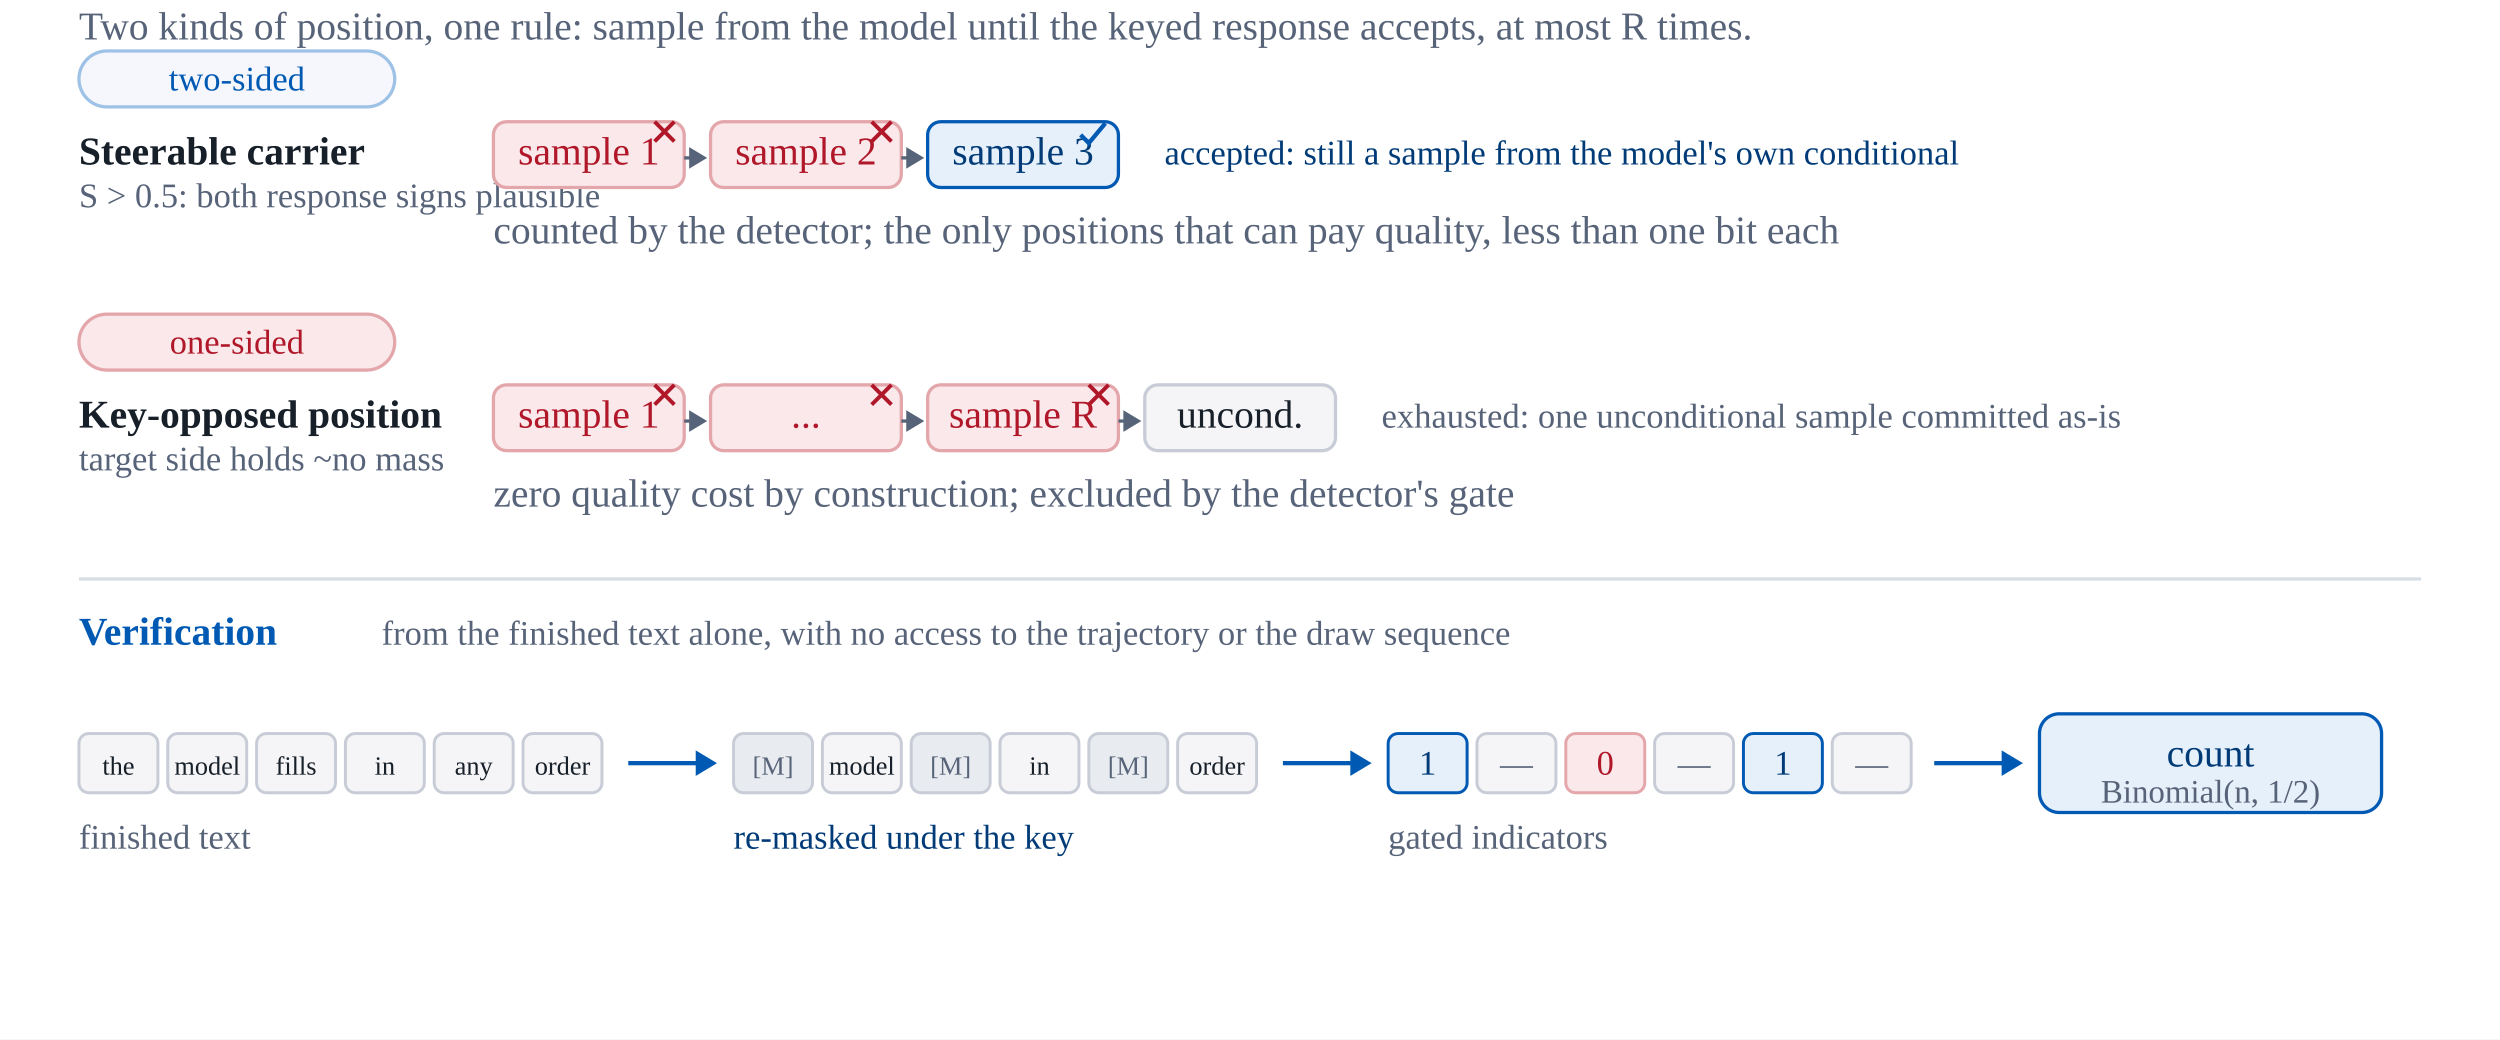
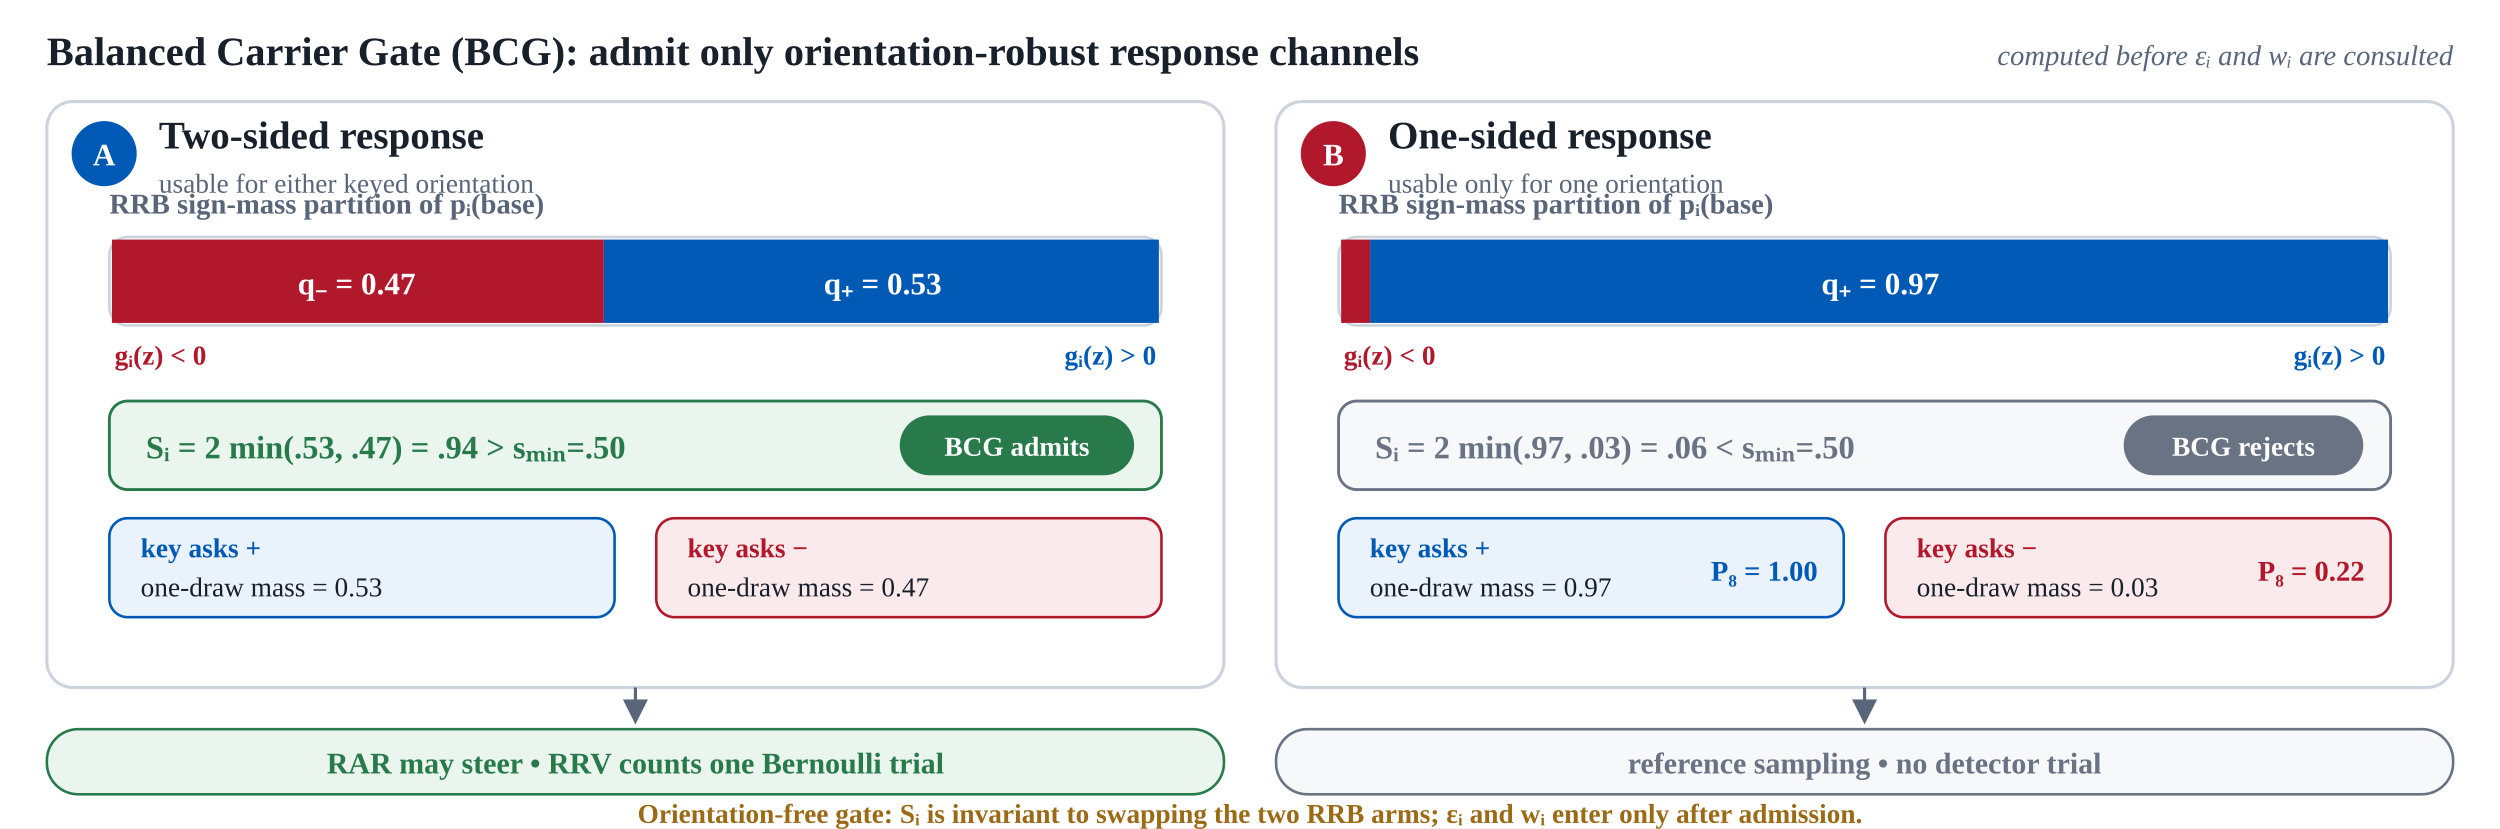
- <svg xmlns="http://www.w3.org/2000/svg" width="760" height="316" preserveAspectRatio="xMinYMin meet" viewBox="0 0 760 316" version="1.0" fill-rule="evenodd">
-   <clipPath id="clip">
-     <rect x="0" y="0" width="760" height="316" />
-   </clipPath>
-   <g id="group" transform="scale(1,-1) translate(0,-316)" style="clip-path: url(#clip)">
-     <g transform="">
-       <rect x="0" y="0" width="760" height="316" style="stroke: none; stroke-linecap: butt; stroke-width: 1; fill: rgb(100%,100%,100%); fill-rule: evenodd;" />
-       <text x="24" y="304" style="font-family: 'Times New Roman'; font-size: 12px;fill: rgb(34%,39%,47%); stroke:none;" transform="translate(0,608) scale(1,-1)">Two kinds of position, one rule: sample from the model until the keyed response accepts, at most R times.</text>
-       <rect x="24" y="283.5" width="96" height="17.0" rx="8.5" ry="8.5" style="stroke: rgb(62%,76%,90%); stroke-linecap: butt; stroke-width: 1; fill: rgb(96%,97%,99%); fill-rule: evenodd;" />
-       <text x="51.295" y="288.5" style="font-family: 'Times New Roman'; font-size: 10.5px;fill: rgb(0%,35%,70%); stroke:none;" transform="translate(0,577) scale(1,-1)">two-sided</text>
-       <text x="24" y="266" style="font-family: 'Times New Roman'; font-weight: bold; font-size: 12px;fill: rgb(9%,12%,16%); stroke:none;" transform="translate(0,532) scale(1,-1)">Steerable carrier</text>
-       <text x="24" y="253" style="font-family: 'Times New Roman'; font-size: 10.5px;fill: rgb(34%,39%,47%); stroke:none;" transform="translate(0,506) scale(1,-1)">S &gt; 0.5: both response signs plausible</text>
-       <rect x="150" y="259" width="58" height="20" rx="4" ry="4" style="stroke: rgb(89%,65%,67%); stroke-linecap: butt; stroke-width: 1; fill: rgb(98%,91%,92%); fill-rule: evenodd;" />
-       <text x="157.505" y="266" style="font-family: 'Times New Roman'; font-size: 12px;fill: rgb(69%,9%,16%); stroke:none;" transform="translate(0,532) scale(1,-1)">sample 1</text>
-       <path d="M 199,273 L 205,279 Z" style="stroke: rgb(69%,9%,16%); stroke-linecap: butt; stroke-width: 1.2;" />
-       <path d="M 199,279 L 205,273 Z" style="stroke: rgb(69%,9%,16%); stroke-linecap: butt; stroke-width: 1.2;" />
-       <path d="M 208,268 L 210,268 Z" style="stroke: rgb(34%,39%,47%); stroke-linecap: butt; stroke-width: 1;" />
-       <polygon points="214 268, 210 270.4, 210 265.6" style="stroke: rgb(34%,39%,47%); stroke-linecap: butt; stroke-width: 1; fill: rgb(34%,39%,47%); fill-rule: evenodd;" />
-       <rect x="216" y="259" width="58" height="20" rx="4" ry="4" style="stroke: rgb(89%,65%,67%); stroke-linecap: butt; stroke-width: 1; fill: rgb(98%,91%,92%); fill-rule: evenodd;" />
-       <text x="223.505" y="266" style="font-family: 'Times New Roman'; font-size: 12px;fill: rgb(69%,9%,16%); stroke:none;" transform="translate(0,532) scale(1,-1)">sample 2</text>
-       <path d="M 265,273 L 271,279 Z" style="stroke: rgb(69%,9%,16%); stroke-linecap: butt; stroke-width: 1.2;" />
-       <path d="M 265,279 L 271,273 Z" style="stroke: rgb(69%,9%,16%); stroke-linecap: butt; stroke-width: 1.2;" />
-       <path d="M 274,268 L 276,268 Z" style="stroke: rgb(34%,39%,47%); stroke-linecap: butt; stroke-width: 1;" />
-       <polygon points="280 268, 276 270.4, 276 265.6" style="stroke: rgb(34%,39%,47%); stroke-linecap: butt; stroke-width: 1; fill: rgb(34%,39%,47%); fill-rule: evenodd;" />
-       <rect x="282" y="259" width="58" height="20" rx="4" ry="4" style="stroke: rgb(0%,35%,70%); stroke-linecap: butt; stroke-width: 1; fill: rgb(90%,94%,98%); fill-rule: evenodd;" />
-       <text x="289.505" y="266" style="font-family: 'Times New Roman'; font-size: 12px;fill: rgb(0%,23%,47%); stroke:none;" transform="translate(0,532) scale(1,-1)">sample 3</text>
-       <path d="M 328.5 275 L 331 272.5 L 336 278.5 " style="stroke: rgb(0%,35%,70%); stroke-linecap: butt; stroke-width: 1.3; fill: none; fill-rule: evenodd;" />
-       <text x="354" y="266" style="font-family: 'Times New Roman'; font-size: 10.5px;fill: rgb(0%,23%,47%); stroke:none;" transform="translate(0,532) scale(1,-1)">accepted: still a sample from the model's own conditional</text>
-       <text x="150" y="242" style="font-family: 'Times New Roman'; font-size: 12px;fill: rgb(34%,39%,47%); stroke:none;" transform="translate(0,484) scale(1,-1)">counted by the detector; the only positions that can pay quality, less than one bit each</text>
-       <rect x="24" y="203.5" width="96" height="17.0" rx="8.5" ry="8.5" style="stroke: rgb(89%,65%,67%); stroke-linecap: butt; stroke-width: 1; fill: rgb(98%,91%,92%); fill-rule: evenodd;" />
-       <text x="51.59" y="208.5" style="font-family: 'Times New Roman'; font-size: 10.5px;fill: rgb(69%,9%,16%); stroke:none;" transform="translate(0,417) scale(1,-1)">one-sided</text>
-       <text x="24" y="186" style="font-family: 'Times New Roman'; font-weight: bold; font-size: 12px;fill: rgb(9%,12%,16%); stroke:none;" transform="translate(0,372) scale(1,-1)">Key-opposed position</text>
-       <text x="24" y="173" style="font-family: 'Times New Roman'; font-size: 10.5px;fill: rgb(34%,39%,47%); stroke:none;" transform="translate(0,346) scale(1,-1)">target side holds ~no mass</text>
-       <rect x="150" y="179" width="58" height="20" rx="4" ry="4" style="stroke: rgb(89%,65%,67%); stroke-linecap: butt; stroke-width: 1; fill: rgb(98%,91%,92%); fill-rule: evenodd;" />
-       <text x="157.505" y="186" style="font-family: 'Times New Roman'; font-size: 12px;fill: rgb(69%,9%,16%); stroke:none;" transform="translate(0,372) scale(1,-1)">sample 1</text>
-       <path d="M 199,193 L 205,199 Z" style="stroke: rgb(69%,9%,16%); stroke-linecap: butt; stroke-width: 1.2;" />
-       <path d="M 199,199 L 205,193 Z" style="stroke: rgb(69%,9%,16%); stroke-linecap: butt; stroke-width: 1.2;" />
-       <path d="M 208,188 L 210,188 Z" style="stroke: rgb(34%,39%,47%); stroke-linecap: butt; stroke-width: 1;" />
-       <polygon points="214 188, 210 190.4, 210 185.6" style="stroke: rgb(34%,39%,47%); stroke-linecap: butt; stroke-width: 1; fill: rgb(34%,39%,47%); fill-rule: evenodd;" />
-       <rect x="216" y="179" width="58" height="20" rx="4" ry="4" style="stroke: rgb(89%,65%,67%); stroke-linecap: butt; stroke-width: 1; fill: rgb(98%,91%,92%); fill-rule: evenodd;" />
-       <text x="240.5" y="186" style="font-family: 'Times New Roman'; font-size: 12px;fill: rgb(69%,9%,16%); stroke:none;" transform="translate(0,372) scale(1,-1)">...</text>
-       <path d="M 265,193 L 271,199 Z" style="stroke: rgb(69%,9%,16%); stroke-linecap: butt; stroke-width: 1.2;" />
-       <path d="M 265,199 L 271,193 Z" style="stroke: rgb(69%,9%,16%); stroke-linecap: butt; stroke-width: 1.2;" />
-       <path d="M 274,188 L 276,188 Z" style="stroke: rgb(34%,39%,47%); stroke-linecap: butt; stroke-width: 1;" />
-       <polygon points="280 188, 276 190.4, 276 185.6" style="stroke: rgb(34%,39%,47%); stroke-linecap: butt; stroke-width: 1; fill: rgb(34%,39%,47%); fill-rule: evenodd;" />
-       <rect x="282" y="179" width="58" height="20" rx="4" ry="4" style="stroke: rgb(89%,65%,67%); stroke-linecap: butt; stroke-width: 1; fill: rgb(98%,91%,92%); fill-rule: evenodd;" />
-       <text x="288.503" y="186" style="font-family: 'Times New Roman'; font-size: 12px;fill: rgb(69%,9%,16%); stroke:none;" transform="translate(0,372) scale(1,-1)">sample R</text>
-       <path d="M 331,193 L 337,199 Z" style="stroke: rgb(69%,9%,16%); stroke-linecap: butt; stroke-width: 1.2;" />
-       <path d="M 331,199 L 337,193 Z" style="stroke: rgb(69%,9%,16%); stroke-linecap: butt; stroke-width: 1.2;" />
-       <path d="M 340,188 L 342,188 Z" style="stroke: rgb(34%,39%,47%); stroke-linecap: butt; stroke-width: 1;" />
-       <polygon points="346 188, 342 190.4, 342 185.6" style="stroke: rgb(34%,39%,47%); stroke-linecap: butt; stroke-width: 1; fill: rgb(34%,39%,47%); fill-rule: evenodd;" />
-       <rect x="348" y="179" width="58" height="20" rx="4" ry="4" style="stroke: rgb(78%,80%,84%); stroke-linecap: butt; stroke-width: 1; fill: rgb(96%,96%,97%); fill-rule: evenodd;" />
-       <text x="357.837" y="186" style="font-family: 'Times New Roman'; font-size: 12px;fill: rgb(9%,12%,16%); stroke:none;" transform="translate(0,372) scale(1,-1)">uncond.</text>
-       <text x="420" y="186" style="font-family: 'Times New Roman'; font-size: 10.5px;fill: rgb(34%,39%,47%); stroke:none;" transform="translate(0,372) scale(1,-1)">exhausted: one unconditional sample committed as-is</text>
-       <text x="150" y="162" style="font-family: 'Times New Roman'; font-size: 12px;fill: rgb(34%,39%,47%); stroke:none;" transform="translate(0,324) scale(1,-1)">zero quality cost by construction; excluded by the detector's gate</text>
-       <path d="M 24,140 L 736,140 Z" style="stroke: rgb(84%,87%,90%); stroke-linecap: butt; stroke-width: 1;" />
-       <text x="24" y="120" style="font-family: 'Times New Roman'; font-weight: bold; font-size: 12px;fill: rgb(0%,35%,70%); stroke:none;" transform="translate(0,240) scale(1,-1)">Verification</text>
-       <text x="116" y="120" style="font-family: 'Times New Roman'; font-size: 10.5px;fill: rgb(34%,39%,47%); stroke:none;" transform="translate(0,240) scale(1,-1)">from the finished text alone, with no access to the trajectory or the draw sequence</text>
-       <rect x="24" y="75" width="24" height="18" rx="3" ry="3" style="stroke: rgb(78%,80%,84%); stroke-linecap: butt; stroke-width: 0.9; fill: rgb(96%,96%,97%); fill-rule: evenodd;" />
-       <text x="31.113" y="80.5" style="font-family: 'Times New Roman'; font-size: 8px;fill: rgb(9%,12%,16%); stroke:none;" transform="translate(0,161) scale(1,-1)">the</text>
-       <rect x="51" y="75" width="24" height="18" rx="3" ry="3" style="stroke: rgb(78%,80%,84%); stroke-linecap: butt; stroke-width: 0.9; fill: rgb(96%,96%,97%); fill-rule: evenodd;" />
-       <text x="53.002" y="80.5" style="font-family: 'Times New Roman'; font-size: 8px;fill: rgb(9%,12%,16%); stroke:none;" transform="translate(0,161) scale(1,-1)">model</text>
-       <rect x="78" y="75" width="24" height="18" rx="3" ry="3" style="stroke: rgb(78%,80%,84%); stroke-linecap: butt; stroke-width: 0.9; fill: rgb(96%,96%,97%); fill-rule: evenodd;" />
-       <text x="83.777" y="80.5" style="font-family: 'Times New Roman'; font-size: 8px;fill: rgb(9%,12%,16%); stroke:none;" transform="translate(0,161) scale(1,-1)">fills</text>
-       <rect x="105" y="75" width="24" height="18" rx="3" ry="3" style="stroke: rgb(78%,80%,84%); stroke-linecap: butt; stroke-width: 0.9; fill: rgb(96%,96%,97%); fill-rule: evenodd;" />
-       <text x="113.889" y="80.5" style="font-family: 'Times New Roman'; font-size: 8px;fill: rgb(9%,12%,16%); stroke:none;" transform="translate(0,161) scale(1,-1)">in</text>
-       <rect x="132" y="75" width="24" height="18" rx="3" ry="3" style="stroke: rgb(78%,80%,84%); stroke-linecap: butt; stroke-width: 0.9; fill: rgb(96%,96%,97%); fill-rule: evenodd;" />
-       <text x="138.225" y="80.5" style="font-family: 'Times New Roman'; font-size: 8px;fill: rgb(9%,12%,16%); stroke:none;" transform="translate(0,161) scale(1,-1)">any</text>
-       <rect x="159" y="75" width="24" height="18" rx="3" ry="3" style="stroke: rgb(78%,80%,84%); stroke-linecap: butt; stroke-width: 0.9; fill: rgb(96%,96%,97%); fill-rule: evenodd;" />
-       <text x="162.561" y="80.5" style="font-family: 'Times New Roman'; font-size: 8px;fill: rgb(9%,12%,16%); stroke:none;" transform="translate(0,161) scale(1,-1)">order</text>
-       <text x="24" y="58" style="font-family: 'Times New Roman'; font-size: 10.5px;fill: rgb(34%,39%,47%); stroke:none;" transform="translate(0,116) scale(1,-1)">finished text</text>
-       <path d="M 191,84 L 212,84 Z" style="stroke: rgb(0%,35%,70%); stroke-linecap: butt; stroke-width: 1.3;" />
-       <polygon points="217 84, 212 87, 212 81" style="stroke: rgb(0%,35%,70%); stroke-linecap: butt; stroke-width: 1; fill: rgb(0%,35%,70%); fill-rule: evenodd;" />
-       <rect x="223" y="75" width="24" height="18" rx="3" ry="3" style="stroke: rgb(78%,80%,84%); stroke-linecap: butt; stroke-width: 0.9; fill: rgb(91%,92%,94%); fill-rule: evenodd;" />
-       <text x="228.779" y="80.5" style="font-family: 'Times New Roman'; font-size: 8px;fill: rgb(34%,39%,47%); stroke:none;" transform="translate(0,161) scale(1,-1)">[M]</text>
-       <rect x="250" y="75" width="24" height="18" rx="3" ry="3" style="stroke: rgb(78%,80%,84%); stroke-linecap: butt; stroke-width: 0.9; fill: rgb(96%,96%,97%); fill-rule: evenodd;" />
-       <text x="252.002" y="80.5" style="font-family: 'Times New Roman'; font-size: 8px;fill: rgb(9%,12%,16%); stroke:none;" transform="translate(0,161) scale(1,-1)">model</text>
-       <rect x="277" y="75" width="24" height="18" rx="3" ry="3" style="stroke: rgb(78%,80%,84%); stroke-linecap: butt; stroke-width: 0.9; fill: rgb(91%,92%,94%); fill-rule: evenodd;" />
-       <text x="282.779" y="80.5" style="font-family: 'Times New Roman'; font-size: 8px;fill: rgb(34%,39%,47%); stroke:none;" transform="translate(0,161) scale(1,-1)">[M]</text>
-       <rect x="304" y="75" width="24" height="18" rx="3" ry="3" style="stroke: rgb(78%,80%,84%); stroke-linecap: butt; stroke-width: 0.9; fill: rgb(96%,96%,97%); fill-rule: evenodd;" />
-       <text x="312.889" y="80.5" style="font-family: 'Times New Roman'; font-size: 8px;fill: rgb(9%,12%,16%); stroke:none;" transform="translate(0,161) scale(1,-1)">in</text>
-       <rect x="331" y="75" width="24" height="18" rx="3" ry="3" style="stroke: rgb(78%,80%,84%); stroke-linecap: butt; stroke-width: 0.9; fill: rgb(91%,92%,94%); fill-rule: evenodd;" />
-       <text x="336.779" y="80.5" style="font-family: 'Times New Roman'; font-size: 8px;fill: rgb(34%,39%,47%); stroke:none;" transform="translate(0,161) scale(1,-1)">[M]</text>
-       <rect x="358" y="75" width="24" height="18" rx="3" ry="3" style="stroke: rgb(78%,80%,84%); stroke-linecap: butt; stroke-width: 0.9; fill: rgb(96%,96%,97%); fill-rule: evenodd;" />
-       <text x="361.561" y="80.5" style="font-family: 'Times New Roman'; font-size: 8px;fill: rgb(9%,12%,16%); stroke:none;" transform="translate(0,161) scale(1,-1)">order</text>
-       <text x="223" y="58" style="font-family: 'Times New Roman'; font-size: 10.5px;fill: rgb(0%,23%,47%); stroke:none;" transform="translate(0,116) scale(1,-1)">re-masked under the key</text>
-       <path d="M 390,84 L 411,84 Z" style="stroke: rgb(0%,35%,70%); stroke-linecap: butt; stroke-width: 1.3;" />
-       <polygon points="416 84, 411 87, 411 81" style="stroke: rgb(0%,35%,70%); stroke-linecap: butt; stroke-width: 1; fill: rgb(0%,35%,70%); fill-rule: evenodd;" />
-       <rect x="422" y="75" width="24" height="18" rx="3" ry="3" style="stroke: rgb(0%,35%,70%); stroke-linecap: butt; stroke-width: 0.9; fill: rgb(90%,94%,98%); fill-rule: evenodd;" />
-       <text x="431.375" y="80.5" style="font-family: 'Times New Roman'; font-size: 10.5px;fill: rgb(0%,23%,47%); stroke:none;" transform="translate(0,161) scale(1,-1)">1</text>
-       <rect x="449" y="75" width="24" height="18" rx="3" ry="3" style="stroke: rgb(78%,80%,84%); stroke-linecap: butt; stroke-width: 0.9; fill: rgb(96%,96%,97%); fill-rule: evenodd;" />
-       <text x="456.0" y="80.5" style="font-family: 'Times New Roman'; font-size: 10px;fill: rgb(34%,39%,47%); stroke:none;" transform="translate(0,161) scale(1,-1)">—</text>
-       <rect x="476" y="75" width="24" height="18" rx="3" ry="3" style="stroke: rgb(89%,65%,67%); stroke-linecap: butt; stroke-width: 0.9; fill: rgb(98%,91%,92%); fill-rule: evenodd;" />
-       <text x="485.375" y="80.5" style="font-family: 'Times New Roman'; font-size: 10.5px;fill: rgb(69%,9%,16%); stroke:none;" transform="translate(0,161) scale(1,-1)">0</text>
-       <rect x="503" y="75" width="24" height="18" rx="3" ry="3" style="stroke: rgb(78%,80%,84%); stroke-linecap: butt; stroke-width: 0.9; fill: rgb(96%,96%,97%); fill-rule: evenodd;" />
-       <text x="510.0" y="80.5" style="font-family: 'Times New Roman'; font-size: 10px;fill: rgb(34%,39%,47%); stroke:none;" transform="translate(0,161) scale(1,-1)">—</text>
-       <rect x="530" y="75" width="24" height="18" rx="3" ry="3" style="stroke: rgb(0%,35%,70%); stroke-linecap: butt; stroke-width: 0.9; fill: rgb(90%,94%,98%); fill-rule: evenodd;" />
-       <text x="539.375" y="80.5" style="font-family: 'Times New Roman'; font-size: 10.5px;fill: rgb(0%,23%,47%); stroke:none;" transform="translate(0,161) scale(1,-1)">1</text>
-       <rect x="557" y="75" width="24" height="18" rx="3" ry="3" style="stroke: rgb(78%,80%,84%); stroke-linecap: butt; stroke-width: 0.9; fill: rgb(96%,96%,97%); fill-rule: evenodd;" />
-       <text x="564.0" y="80.5" style="font-family: 'Times New Roman'; font-size: 10px;fill: rgb(34%,39%,47%); stroke:none;" transform="translate(0,161) scale(1,-1)">—</text>
-       <text x="422" y="58" style="font-family: 'Times New Roman'; font-size: 10.5px;fill: rgb(34%,39%,47%); stroke:none;" transform="translate(0,116) scale(1,-1)">gated indicators</text>
-       <path d="M 588,84 L 609,84 Z" style="stroke: rgb(0%,35%,70%); stroke-linecap: butt; stroke-width: 1.3;" />
-       <polygon points="614 84, 609 87, 609 81" style="stroke: rgb(0%,35%,70%); stroke-linecap: butt; stroke-width: 1; fill: rgb(0%,35%,70%); fill-rule: evenodd;" />
-       <rect x="620" y="69" width="104" height="30" rx="6" ry="6" style="stroke: rgb(0%,35%,70%); stroke-linecap: butt; stroke-width: 1; fill: rgb(90%,94%,98%); fill-rule: evenodd;" />
-       <text x="658.67" y="83" style="font-family: 'Times New Roman'; font-size: 12px;fill: rgb(0%,23%,47%); stroke:none;" transform="translate(0,166) scale(1,-1)">count</text>
-       <text x="638.67" y="72" style="font-family: 'Times New Roman'; font-size: 10px;fill: rgb(34%,39%,47%); stroke:none;" transform="translate(0,144) scale(1,-1)">Binomial(n, 1/2)</text>
-     </g>
-   </g>
+ <svg xmlns="http://www.w3.org/2000/svg" width="960" height="318" viewBox="0 0 960 318">
+   <defs>
+     <marker id="arrow" markerWidth="8" markerHeight="8" refX="7" refY="4" orient="auto" markerUnits="strokeWidth">
+       <path d="M0,0 L8,4 L0,8 z" fill="#596579" />
+     </marker>
+     <style>text { font-family: 'Times New Roman', 'Liberation Serif', serif; }</style>
+   </defs>
+   <rect width="100%" height="100%" fill="white" />
+   <text x="18" y="25" font-size="15.5" fill="#17202B" font-weight="bold" font-style="normal" text-anchor="start">Balanced Carrier Gate (BCG): admit only orientation-robust response channels</text>
+   <text x="942" y="25" font-size="11" fill="#596579" font-weight="normal" font-style="italic" text-anchor="end">computed before εᵢ and wᵢ are consulted</text>
+   <rect x="18" y="39" width="452" height="225" rx="10" fill="white" stroke="#CCD3DD" stroke-width="1.2" />
+   <rect x="490" y="39" width="452" height="225" rx="10" fill="white" stroke="#CCD3DD" stroke-width="1.2" />
+   <circle cx="40" cy="59" r="12" fill="#005AB5" stroke="#005AB5" stroke-width="1" />
+   <text x="40" y="63.5" font-size="12" fill="white" font-weight="bold" font-style="normal" text-anchor="middle">A</text>
+   <text x="61" y="57" font-size="15" fill="#17202B" font-weight="bold" font-style="normal" text-anchor="start">Two-sided response</text>
+   <text x="61" y="74" font-size="10.5" fill="#596579" font-weight="normal" font-style="normal" text-anchor="start">usable for either keyed orientation</text>
+   <circle cx="512" cy="59" r="12" fill="#B2182B" stroke="#B2182B" stroke-width="1" />
+   <text x="512" y="63.5" font-size="12" fill="white" font-weight="bold" font-style="normal" text-anchor="middle">B</text>
+   <text x="533" y="57" font-size="15" fill="#17202B" font-weight="bold" font-style="normal" text-anchor="start">One-sided response</text>
+   <text x="533" y="74" font-size="10.5" fill="#596579" font-weight="normal" font-style="normal" text-anchor="start">usable only for one orientation</text>
+   <text x="42" y="82" font-size="11" fill="#596579" font-weight="bold" font-style="normal" text-anchor="start">RRB sign-mass partition of pᵢ(base)</text>
+   <rect x="42" y="91" width="404" height="34" rx="7" fill="#F6F8FA" stroke="#CCD3DD" stroke-width="1" />
+   <path d="M43,92 h188.88 v32 h-188.88 z" fill="#B2182B" />
+   <path d="M231.88,92 h213.12 v32 h-213.12 z" fill="#005AB5" />
+   <text x="136.94" y="113" font-size="12" fill="white" font-weight="bold" font-style="normal" text-anchor="middle">q₋ = 0.47</text>
+   <text x="338.94" y="113" font-size="12" fill="white" font-weight="bold" font-style="normal" text-anchor="middle">q₊ = 0.53</text>
+   <text x="44" y="140" font-size="10.5" fill="#B2182B" font-weight="bold" font-style="normal" text-anchor="start">gᵢ(z) &lt; 0</text>
+   <text x="444" y="140" font-size="10.5" fill="#005AB5" font-weight="bold" font-style="normal" text-anchor="end">gᵢ(z) &gt; 0</text>
+   <rect x="42" y="154" width="404" height="34" rx="7" fill="#EAF5EE" stroke="#287A4B" stroke-width="1.1" />
+   <text x="56" y="176" font-size="12.5" fill="#287A4B" font-weight="bold" font-style="normal" text-anchor="start">Sᵢ = 2 min(.53, .47) = .94  &gt;  sₘᵢₙ=.50</text>
+   <rect x="346" y="160" width="89" height="22" rx="11" fill="#287A4B" stroke="#287A4B" stroke-width="1" />
+   <text x="390.5" y="175" font-size="10.5" fill="white" font-weight="bold" font-style="normal" text-anchor="middle">BCG admits</text>
+   <rect x="42" y="199" width="194" height="38" rx="7" fill="#EAF3FC" stroke="#005AB5" stroke-width="1" />
+   <text x="54" y="214" font-size="10.5" fill="#005AB5" font-weight="bold" font-style="normal" text-anchor="start">key asks +</text>
+   <text x="54" y="229" font-size="10.5" fill="#17202B" font-weight="normal" font-style="normal" text-anchor="start">one-draw mass = 0.53</text>
+   <rect x="252" y="199" width="194" height="38" rx="7" fill="#FBEAEC" stroke="#B2182B" stroke-width="1" />
+   <text x="264" y="214" font-size="10.5" fill="#B2182B" font-weight="bold" font-style="normal" text-anchor="start">key asks −</text>
+   <text x="264" y="229" font-size="10.5" fill="#17202B" font-weight="normal" font-style="normal" text-anchor="start">one-draw mass = 0.47</text>
+   <text x="514" y="82" font-size="11" fill="#596579" font-weight="bold" font-style="normal" text-anchor="start">RRB sign-mass partition of pᵢ(base)</text>
+   <rect x="514" y="91" width="404" height="34" rx="7" fill="#F6F8FA" stroke="#CCD3DD" stroke-width="1" />
+   <path d="M515,92 h11.12 v32 h-11.12 z" fill="#B2182B" />
+   <path d="M526.12,92 h390.88 v32 h-390.88 z" fill="#005AB5" />
+   <text x="722.06" y="113" font-size="12" fill="white" font-weight="bold" font-style="normal" text-anchor="middle">q₊ = 0.97</text>
+   <text x="516" y="140" font-size="10.5" fill="#B2182B" font-weight="bold" font-style="normal" text-anchor="start">gᵢ(z) &lt; 0</text>
+   <text x="916" y="140" font-size="10.5" fill="#005AB5" font-weight="bold" font-style="normal" text-anchor="end">gᵢ(z) &gt; 0</text>
+   <rect x="514" y="154" width="404" height="34" rx="7" fill="#F6F8FA" stroke="#697384" stroke-width="1.1" />
+   <text x="528" y="176" font-size="12.5" fill="#697384" font-weight="bold" font-style="normal" text-anchor="start">Sᵢ = 2 min(.97, .03) = .06  &lt;  sₘᵢₙ=.50</text>
+   <rect x="816" y="160" width="91" height="22" rx="11" fill="#697384" stroke="#697384" stroke-width="1" />
+   <text x="861.5" y="175" font-size="10.5" fill="white" font-weight="bold" font-style="normal" text-anchor="middle">BCG rejects</text>
+   <rect x="514" y="199" width="194" height="38" rx="7" fill="#EAF3FC" stroke="#005AB5" stroke-width="1" />
+   <text x="526" y="214" font-size="10.5" fill="#005AB5" font-weight="bold" font-style="normal" text-anchor="start">key asks +</text>
+   <text x="526" y="229" font-size="10.5" fill="#17202B" font-weight="normal" font-style="normal" text-anchor="start">one-draw mass = 0.97</text>
+   <text x="698" y="223" font-size="11" fill="#005AB5" font-weight="bold" font-style="normal" text-anchor="end">P₈ = 1.00</text>
+   <rect x="724" y="199" width="194" height="38" rx="7" fill="#FBEAEC" stroke="#B2182B" stroke-width="1" />
+   <text x="736" y="214" font-size="10.5" fill="#B2182B" font-weight="bold" font-style="normal" text-anchor="start">key asks −</text>
+   <text x="736" y="229" font-size="10.5" fill="#17202B" font-weight="normal" font-style="normal" text-anchor="start">one-draw mass = 0.03</text>
+   <text x="908" y="223" font-size="11" fill="#B2182B" font-weight="bold" font-style="normal" text-anchor="end">P₈ = 0.22</text>
+   <line x1="244.0" y1="264" x2="244.0" y2="277" stroke="#596579" stroke-width="1.2" marker-end="url(#arrow)" />
+   <line x1="716.0" y1="264" x2="716.0" y2="277" stroke="#596579" stroke-width="1.2" marker-end="url(#arrow)" />
+   <rect x="18" y="280" width="452" height="25" rx="12" fill="#EAF5EE" stroke="#287A4B" stroke-width="1" />
+   <text x="244.0" y="297" font-size="11.5" fill="#287A4B" font-weight="bold" font-style="normal" text-anchor="middle">RAR may steer  •  RRV counts one Bernoulli trial</text>
+   <rect x="490" y="280" width="452" height="25" rx="12" fill="#F6F8FA" stroke="#697384" stroke-width="1" />
+   <text x="716.0" y="297" font-size="11.5" fill="#697384" font-weight="bold" font-style="normal" text-anchor="middle">reference sampling  •  no detector trial</text>
+   <text x="480" y="316" font-size="10.5" fill="#9B6A16" font-weight="bold" font-style="normal" text-anchor="middle">Orientation-free gate: Sᵢ is invariant to swapping the two RRB arms; εᵢ and wᵢ enter only after admission.</text>
</svg>
